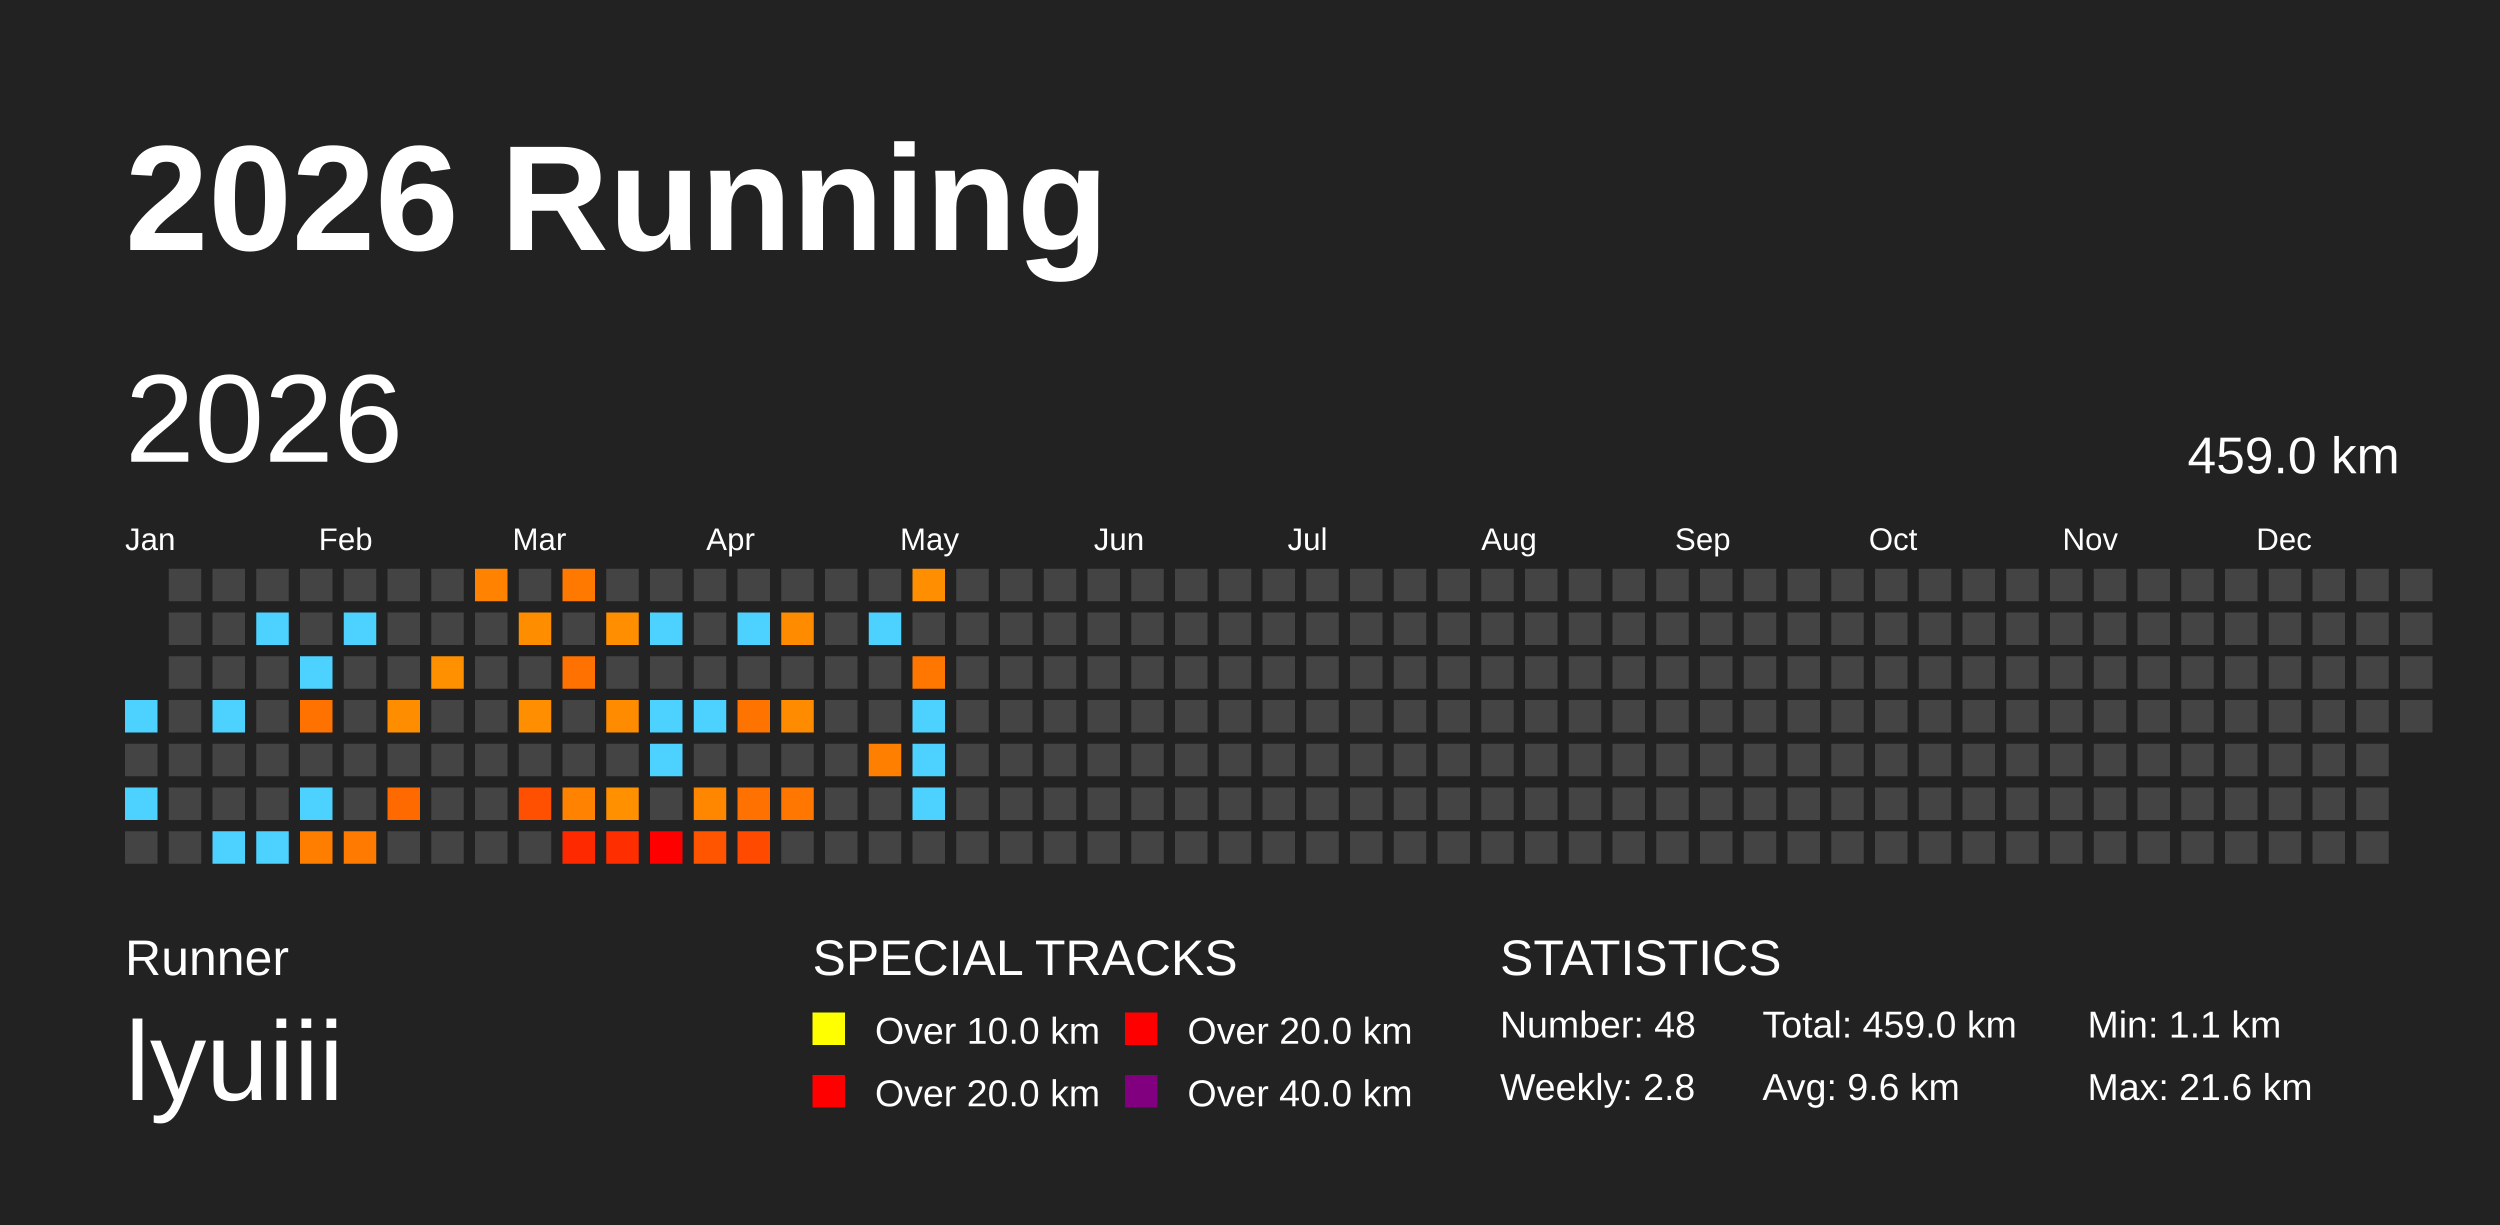
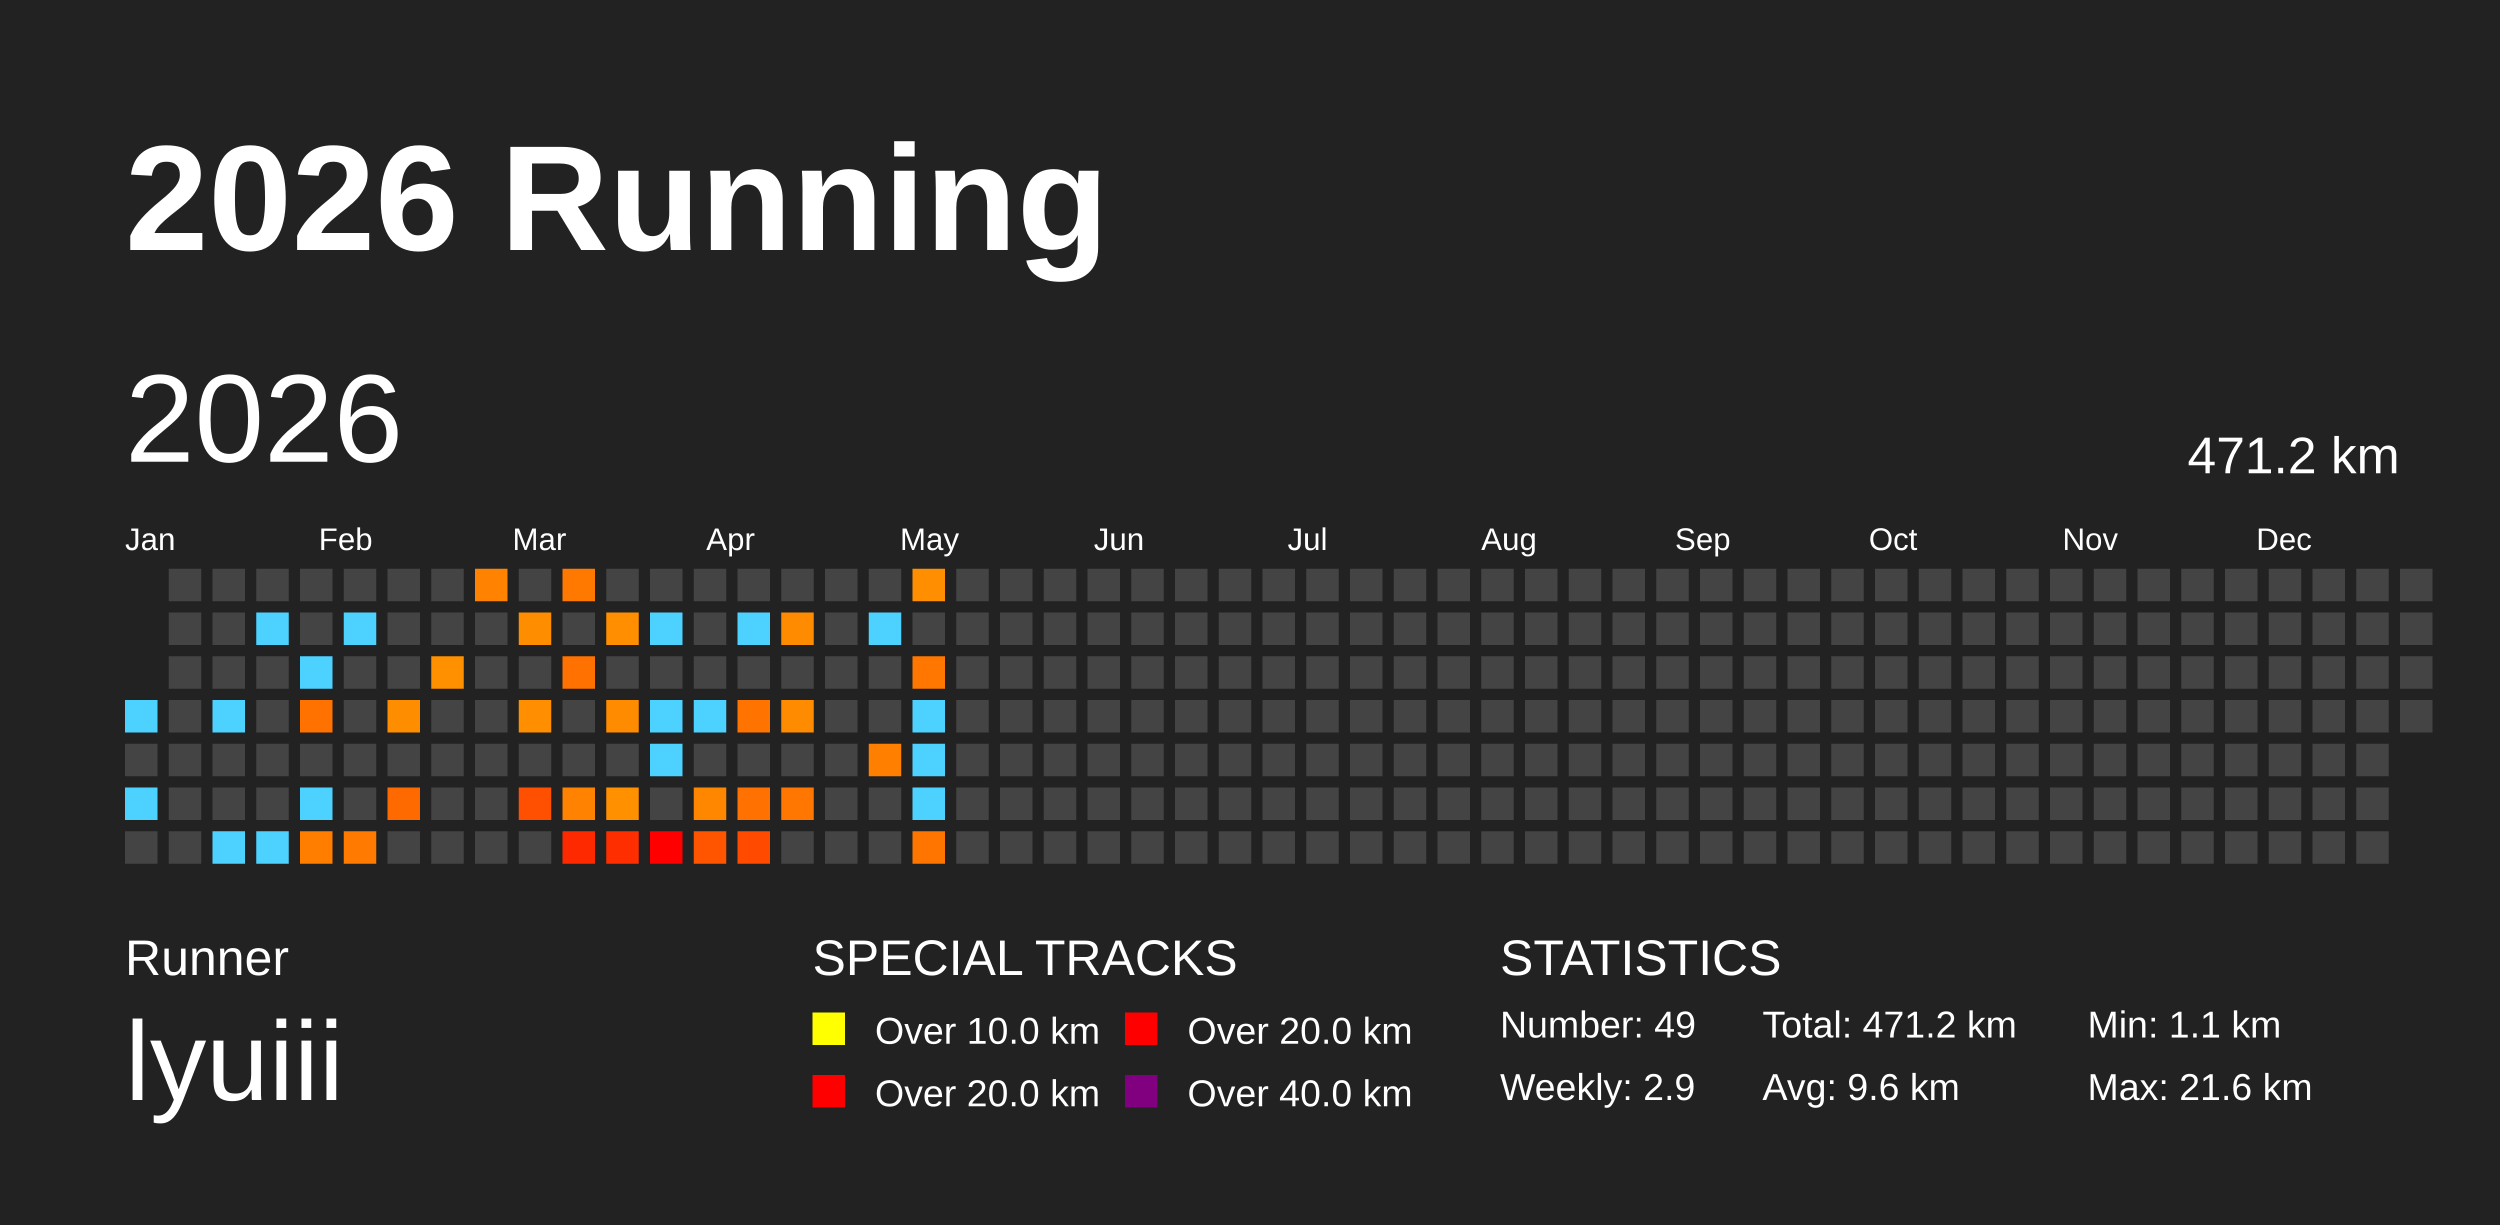
<svg xmlns="http://www.w3.org/2000/svg" baseProfile="full" height="98mm" version="1.1" viewBox="0,0,200,98" width="200mm">
  <defs />
  <rect fill="#222222" height="98" width="200" x="0" y="0" />
  <text fill="#FFFFFF" style="font-size:12px; font-family:Arial; font-weight:bold;" x="10" y="20">2026 Running</text>
  <text fill="#FFFFFF" style="font-size:4px; font-family:Arial" x="10" y="78">Runner</text>
  <text fill="#FFFFFF" style="font-size:9px; font-family:Arial" x="10" y="88">lyuiii</text>
  <text fill="#FFFFFF" style="font-size:4px; font-family:Arial" x="65" y="78">SPECIAL TRACKS</text>
  <rect fill="yellow" height="2.6" width="2.6" x="65" y="81" />
  <text fill="#FFFFFF" style="font-size:3px; font-family:Arial" x="70" y="83.5">Over 10.0 km</text>
  <rect fill="red" height="2.6" width="2.6" x="65" y="86" />
  <text fill="#FFFFFF" style="font-size:3px; font-family:Arial" x="70" y="88.5">Over 20.0 km</text>
  <rect fill="#FF0000" height="2.6" width="2.6" x="90" y="81" />
  <text fill="#FFFFFF" style="font-size:3px; font-family:Arial" x="95" y="83.5">Over 20.0 km</text>
  <rect fill="#800080" height="2.6" width="2.6" x="90" y="86" />
  <text fill="#FFFFFF" style="font-size:3px; font-family:Arial" x="95" y="88.5">Over 40.0 km</text>
  <text fill="#FFFFFF" style="font-size:4px; font-family:Arial" x="120" y="78">STATISTICS</text>
-   <text fill="#FFFFFF" style="font-size:3px; font-family:Arial" x="120" y="83">Number: 48</text>
-   <text fill="#FFFFFF" style="font-size:3px; font-family:Arial" x="120" y="88">Weekly: 2.8</text>
-   <text fill="#FFFFFF" style="font-size:3px; font-family:Arial" x="141" y="83">Total: 459.0 km</text>
+   <text fill="#FFFFFF" style="font-size:3px; font-family:Arial" x="120" y="83">Number: 49</text>
+   <text fill="#FFFFFF" style="font-size:3px; font-family:Arial" x="120" y="88">Weekly: 2.9</text>
+   <text fill="#FFFFFF" style="font-size:3px; font-family:Arial" x="141" y="83">Total: 471.2 km</text>
  <text fill="#FFFFFF" style="font-size:3px; font-family:Arial" x="141" y="88">Avg: 9.6 km</text>
  <text fill="#FFFFFF" style="font-size:3px; font-family:Arial" x="167" y="83">Min: 1.1 km</text>
  <text fill="#FFFFFF" style="font-size:3px; font-family:Arial" x="167" y="88">Max: 21.6 km</text>
  <text dominant-baseline="hanging" fill="#FFFFFF" style="font-size:10.0px; font-family:Arial;" x="10" y="30">2026</text>
-   <text dominant-baseline="hanging" fill="#FFFFFF" style="font-size:4.125px; font-family:Arial;" x="175" y="35">459.0 km</text>
+   <text dominant-baseline="hanging" fill="#FFFFFF" style="font-size:4.125px; font-family:Arial;" x="175" y="35">471.2 km</text>
  <text fill="#FFFFFF" style="font-size:2.5px; font-family:Arial" x="10.0" y="44">Jan</text>
  <text fill="#FFFFFF" style="font-size:2.5px; font-family:Arial" x="25.5" y="44">Feb</text>
  <text fill="#FFFFFF" style="font-size:2.5px; font-family:Arial" x="41.0" y="44">Mar</text>
  <text fill="#FFFFFF" style="font-size:2.5px; font-family:Arial" x="56.5" y="44">Apr</text>
  <text fill="#FFFFFF" style="font-size:2.5px; font-family:Arial" x="72.0" y="44">May</text>
  <text fill="#FFFFFF" style="font-size:2.5px; font-family:Arial" x="87.5" y="44">Jun</text>
  <text fill="#FFFFFF" style="font-size:2.5px; font-family:Arial" x="103.0" y="44">Jul</text>
  <text fill="#FFFFFF" style="font-size:2.5px; font-family:Arial" x="118.5" y="44">Aug</text>
  <text fill="#FFFFFF" style="font-size:2.5px; font-family:Arial" x="134.0" y="44">Sep</text>
  <text fill="#FFFFFF" style="font-size:2.5px; font-family:Arial" x="149.5" y="44">Oct</text>
  <text fill="#FFFFFF" style="font-size:2.5px; font-family:Arial" x="165.0" y="44">Nov</text>
  <text fill="#FFFFFF" style="font-size:2.5px; font-family:Arial" x="180.5" y="44">Dec</text>
  <rect fill="#4dd2ff" height="2.6" width="2.6" x="10.0" y="56.0" />
  <rect fill="#444444" height="2.6" width="2.6" x="10.0" y="59.5" />
  <rect fill="#4dd2ff" height="2.6" width="2.6" x="10.0" y="63.0" />
  <rect fill="#444444" height="2.6" width="2.6" x="10.0" y="66.5" />
  <rect fill="#444444" height="2.6" width="2.6" x="13.5" y="45.5" />
  <rect fill="#444444" height="2.6" width="2.6" x="13.5" y="49.0" />
  <rect fill="#444444" height="2.6" width="2.6" x="13.5" y="52.5" />
  <rect fill="#444444" height="2.6" width="2.6" x="13.5" y="56.0" />
  <rect fill="#444444" height="2.6" width="2.6" x="13.5" y="59.5" />
  <rect fill="#444444" height="2.6" width="2.6" x="13.5" y="63.0" />
  <rect fill="#444444" height="2.6" width="2.6" x="13.5" y="66.5" />
  <rect fill="#444444" height="2.6" width="2.6" x="17.0" y="45.5" />
  <rect fill="#444444" height="2.6" width="2.6" x="17.0" y="49.0" />
  <rect fill="#444444" height="2.6" width="2.6" x="17.0" y="52.5" />
  <rect fill="#4dd2ff" height="2.6" width="2.6" x="17.0" y="56.0" />
  <rect fill="#444444" height="2.6" width="2.6" x="17.0" y="59.5" />
  <rect fill="#444444" height="2.6" width="2.6" x="17.0" y="63.0" />
  <rect fill="#4dd2ff" height="2.6" width="2.6" x="17.0" y="66.5" />
  <rect fill="#444444" height="2.6" width="2.6" x="20.5" y="45.5" />
  <rect fill="#4dd2ff" height="2.6" width="2.6" x="20.5" y="49.0" />
  <rect fill="#444444" height="2.6" width="2.6" x="20.5" y="52.5" />
  <rect fill="#444444" height="2.6" width="2.6" x="20.5" y="56.0" />
  <rect fill="#444444" height="2.6" width="2.6" x="20.5" y="59.5" />
  <rect fill="#444444" height="2.6" width="2.6" x="20.5" y="63.0" />
  <rect fill="#4dd2ff" height="2.6" width="2.6" x="20.5" y="66.5" />
  <rect fill="#444444" height="2.6" width="2.6" x="24.0" y="45.5" />
  <rect fill="#444444" height="2.6" width="2.6" x="24.0" y="49.0" />
  <rect fill="#4dd2ff" height="2.6" width="2.6" x="24.0" y="52.5" />
  <rect fill="#ff7200" height="2.6" width="2.6" x="24.0" y="56.0" />
  <rect fill="#444444" height="2.6" width="2.6" x="24.0" y="59.5" />
  <rect fill="#4dd2ff" height="2.6" width="2.6" x="24.0" y="63.0" />
  <rect fill="#ff7e00" height="2.6" width="2.6" x="24.0" y="66.5" />
  <rect fill="#444444" height="2.6" width="2.6" x="27.5" y="45.5" />
  <rect fill="#4dd2ff" height="2.6" width="2.6" x="27.5" y="49.0" />
  <rect fill="#444444" height="2.6" width="2.6" x="27.5" y="52.5" />
  <rect fill="#444444" height="2.6" width="2.6" x="27.5" y="56.0" />
  <rect fill="#444444" height="2.6" width="2.6" x="27.5" y="59.5" />
  <rect fill="#444444" height="2.6" width="2.6" x="27.5" y="63.0" />
  <rect fill="#ff7a00" height="2.6" width="2.6" x="27.5" y="66.5" />
  <rect fill="#444444" height="2.6" width="2.6" x="31.0" y="45.5" />
  <rect fill="#444444" height="2.6" width="2.6" x="31.0" y="49.0" />
  <rect fill="#444444" height="2.6" width="2.6" x="31.0" y="52.5" />
  <rect fill="#ff8d00" height="2.6" width="2.6" x="31.0" y="56.0" />
  <rect fill="#444444" height="2.6" width="2.6" x="31.0" y="59.5" />
  <rect fill="#ff6a00" height="2.6" width="2.6" x="31.0" y="63.0" />
  <rect fill="#444444" height="2.6" width="2.6" x="31.0" y="66.5" />
  <rect fill="#444444" height="2.6" width="2.6" x="34.5" y="45.5" />
  <rect fill="#444444" height="2.6" width="2.6" x="34.5" y="49.0" />
  <rect fill="#ff9000" height="2.6" width="2.6" x="34.5" y="52.5" />
  <rect fill="#444444" height="2.6" width="2.6" x="34.5" y="56.0" />
  <rect fill="#444444" height="2.6" width="2.6" x="34.5" y="59.5" />
  <rect fill="#444444" height="2.6" width="2.6" x="34.5" y="63.0" />
  <rect fill="#444444" height="2.6" width="2.6" x="34.5" y="66.5" />
  <rect fill="#ff8200" height="2.6" width="2.6" x="38.0" y="45.5" />
  <rect fill="#444444" height="2.6" width="2.6" x="38.0" y="49.0" />
  <rect fill="#444444" height="2.6" width="2.6" x="38.0" y="52.5" />
  <rect fill="#444444" height="2.6" width="2.6" x="38.0" y="56.0" />
  <rect fill="#444444" height="2.6" width="2.6" x="38.0" y="59.5" />
  <rect fill="#444444" height="2.6" width="2.6" x="38.0" y="63.0" />
  <rect fill="#444444" height="2.6" width="2.6" x="38.0" y="66.5" />
  <rect fill="#444444" height="2.6" width="2.6" x="41.5" y="45.5" />
  <rect fill="#ff8d00" height="2.6" width="2.6" x="41.5" y="49.0" />
  <rect fill="#444444" height="2.6" width="2.6" x="41.5" y="52.5" />
  <rect fill="#ff8e00" height="2.6" width="2.6" x="41.5" y="56.0" />
  <rect fill="#444444" height="2.6" width="2.6" x="41.5" y="59.5" />
  <rect fill="#ff4f00" height="2.6" width="2.6" x="41.5" y="63.0" />
  <rect fill="#444444" height="2.6" width="2.6" x="41.5" y="66.5" />
  <rect fill="#ff7800" height="2.6" width="2.6" x="45.0" y="45.5" />
  <rect fill="#444444" height="2.6" width="2.6" x="45.0" y="49.0" />
  <rect fill="#ff7100" height="2.6" width="2.6" x="45.0" y="52.5" />
  <rect fill="#444444" height="2.6" width="2.6" x="45.0" y="56.0" />
  <rect fill="#444444" height="2.6" width="2.6" x="45.0" y="59.5" />
  <rect fill="#ff8200" height="2.6" width="2.6" x="45.0" y="63.0" />
  <rect fill="#ff2900" height="2.6" width="2.6" x="45.0" y="66.5" />
  <rect fill="#444444" height="2.6" width="2.6" x="48.5" y="45.5" />
  <rect fill="#ff8f00" height="2.6" width="2.6" x="48.5" y="49.0" />
  <rect fill="#444444" height="2.6" width="2.6" x="48.5" y="52.5" />
  <rect fill="#ff8b00" height="2.6" width="2.6" x="48.5" y="56.0" />
  <rect fill="#444444" height="2.6" width="2.6" x="48.5" y="59.5" />
  <rect fill="#ff9000" height="2.6" width="2.6" x="48.5" y="63.0" />
  <rect fill="#ff2e00" height="2.6" width="2.6" x="48.5" y="66.5" />
  <rect fill="#444444" height="2.6" width="2.6" x="52.0" y="45.5" />
  <rect fill="#4dd2ff" height="2.6" width="2.6" x="52.0" y="49.0" />
  <rect fill="#444444" height="2.6" width="2.6" x="52.0" y="52.5" />
  <rect fill="#4dd2ff" height="2.6" width="2.6" x="52.0" y="56.0" />
  <rect fill="#4dd2ff" height="2.6" width="2.6" x="52.0" y="59.5" />
  <rect fill="#444444" height="2.6" width="2.6" x="52.0" y="63.0" />
  <rect fill="red" height="2.6" width="2.6" x="52.0" y="66.5" />
  <rect fill="#444444" height="2.6" width="2.6" x="55.5" y="45.5" />
  <rect fill="#444444" height="2.6" width="2.6" x="55.5" y="49.0" />
  <rect fill="#444444" height="2.6" width="2.6" x="55.5" y="52.5" />
  <rect fill="#4dd2ff" height="2.6" width="2.6" x="55.5" y="56.0" />
  <rect fill="#444444" height="2.6" width="2.6" x="55.5" y="59.5" />
  <rect fill="#ff8700" height="2.6" width="2.6" x="55.5" y="63.0" />
  <rect fill="#ff5500" height="2.6" width="2.6" x="55.5" y="66.5" />
  <rect fill="#444444" height="2.6" width="2.6" x="59.0" y="45.5" />
  <rect fill="#4dd2ff" height="2.6" width="2.6" x="59.0" y="49.0" />
  <rect fill="#444444" height="2.6" width="2.6" x="59.0" y="52.5" />
  <rect fill="#ff7400" height="2.6" width="2.6" x="59.0" y="56.0" />
  <rect fill="#444444" height="2.6" width="2.6" x="59.0" y="59.5" />
  <rect fill="#ff7100" height="2.6" width="2.6" x="59.0" y="63.0" />
  <rect fill="#ff4a00" height="2.6" width="2.6" x="59.0" y="66.5" />
  <rect fill="#444444" height="2.6" width="2.6" x="62.5" y="45.5" />
  <rect fill="#ff8b00" height="2.6" width="2.6" x="62.5" y="49.0" />
  <rect fill="#444444" height="2.6" width="2.6" x="62.5" y="52.5" />
  <rect fill="#ff8b00" height="2.6" width="2.6" x="62.5" y="56.0" />
  <rect fill="#444444" height="2.6" width="2.6" x="62.5" y="59.5" />
  <rect fill="#ff7700" height="2.6" width="2.6" x="62.5" y="63.0" />
  <rect fill="#444444" height="2.6" width="2.6" x="62.5" y="66.5" />
  <rect fill="#444444" height="2.6" width="2.6" x="66.0" y="45.5" />
  <rect fill="#444444" height="2.6" width="2.6" x="66.0" y="49.0" />
  <rect fill="#444444" height="2.6" width="2.6" x="66.0" y="52.5" />
  <rect fill="#444444" height="2.6" width="2.6" x="66.0" y="56.0" />
  <rect fill="#444444" height="2.6" width="2.6" x="66.0" y="59.5" />
  <rect fill="#444444" height="2.6" width="2.6" x="66.0" y="63.0" />
  <rect fill="#444444" height="2.6" width="2.6" x="66.0" y="66.5" />
  <rect fill="#444444" height="2.6" width="2.6" x="69.5" y="45.5" />
  <rect fill="#4dd2ff" height="2.6" width="2.6" x="69.5" y="49.0" />
  <rect fill="#444444" height="2.6" width="2.6" x="69.5" y="52.5" />
  <rect fill="#444444" height="2.6" width="2.6" x="69.5" y="56.0" />
  <rect fill="#ff7f00" height="2.6" width="2.6" x="69.5" y="59.5" />
  <rect fill="#444444" height="2.6" width="2.6" x="69.5" y="63.0" />
  <rect fill="#444444" height="2.6" width="2.6" x="69.5" y="66.5" />
  <rect fill="#ff8f00" height="2.6" width="2.6" x="73.0" y="45.5" />
  <rect fill="#444444" height="2.6" width="2.6" x="73.0" y="49.0" />
  <rect fill="#ff7700" height="2.6" width="2.6" x="73.0" y="52.5" />
  <rect fill="#4dd2ff" height="2.6" width="2.6" x="73.0" y="56.0" />
  <rect fill="#4dd2ff" height="2.6" width="2.6" x="73.0" y="59.5" />
  <rect fill="#4dd2ff" height="2.6" width="2.6" x="73.0" y="63.0" />
-   <rect fill="#444444" height="2.6" width="2.6" x="73.0" y="66.5" />
+   <rect fill="#ff7500" height="2.6" width="2.6" x="73.0" y="66.5" />
  <rect fill="#444444" height="2.6" width="2.6" x="76.5" y="45.5" />
  <rect fill="#444444" height="2.6" width="2.6" x="76.5" y="49.0" />
  <rect fill="#444444" height="2.6" width="2.6" x="76.5" y="52.5" />
  <rect fill="#444444" height="2.6" width="2.6" x="76.5" y="56.0" />
  <rect fill="#444444" height="2.6" width="2.6" x="76.5" y="59.5" />
  <rect fill="#444444" height="2.6" width="2.6" x="76.5" y="63.0" />
  <rect fill="#444444" height="2.6" width="2.6" x="76.5" y="66.5" />
  <rect fill="#444444" height="2.6" width="2.6" x="80.0" y="45.5" />
  <rect fill="#444444" height="2.6" width="2.6" x="80.0" y="49.0" />
  <rect fill="#444444" height="2.6" width="2.6" x="80.0" y="52.5" />
  <rect fill="#444444" height="2.6" width="2.6" x="80.0" y="56.0" />
  <rect fill="#444444" height="2.6" width="2.6" x="80.0" y="59.5" />
  <rect fill="#444444" height="2.6" width="2.6" x="80.0" y="63.0" />
  <rect fill="#444444" height="2.6" width="2.6" x="80.0" y="66.5" />
  <rect fill="#444444" height="2.6" width="2.6" x="83.5" y="45.5" />
  <rect fill="#444444" height="2.6" width="2.6" x="83.5" y="49.0" />
  <rect fill="#444444" height="2.6" width="2.6" x="83.5" y="52.5" />
  <rect fill="#444444" height="2.6" width="2.6" x="83.5" y="56.0" />
  <rect fill="#444444" height="2.6" width="2.6" x="83.5" y="59.5" />
  <rect fill="#444444" height="2.6" width="2.6" x="83.5" y="63.0" />
  <rect fill="#444444" height="2.6" width="2.6" x="83.5" y="66.5" />
  <rect fill="#444444" height="2.6" width="2.6" x="87.0" y="45.5" />
  <rect fill="#444444" height="2.6" width="2.6" x="87.0" y="49.0" />
  <rect fill="#444444" height="2.6" width="2.6" x="87.0" y="52.5" />
  <rect fill="#444444" height="2.6" width="2.6" x="87.0" y="56.0" />
  <rect fill="#444444" height="2.6" width="2.6" x="87.0" y="59.5" />
  <rect fill="#444444" height="2.6" width="2.6" x="87.0" y="63.0" />
  <rect fill="#444444" height="2.6" width="2.6" x="87.0" y="66.5" />
  <rect fill="#444444" height="2.6" width="2.6" x="90.5" y="45.5" />
  <rect fill="#444444" height="2.6" width="2.6" x="90.5" y="49.0" />
  <rect fill="#444444" height="2.6" width="2.6" x="90.5" y="52.5" />
  <rect fill="#444444" height="2.6" width="2.6" x="90.5" y="56.0" />
  <rect fill="#444444" height="2.6" width="2.6" x="90.5" y="59.5" />
  <rect fill="#444444" height="2.6" width="2.6" x="90.5" y="63.0" />
  <rect fill="#444444" height="2.6" width="2.6" x="90.5" y="66.5" />
  <rect fill="#444444" height="2.6" width="2.6" x="94.0" y="45.5" />
  <rect fill="#444444" height="2.6" width="2.6" x="94.0" y="49.0" />
  <rect fill="#444444" height="2.6" width="2.6" x="94.0" y="52.5" />
  <rect fill="#444444" height="2.6" width="2.6" x="94.0" y="56.0" />
  <rect fill="#444444" height="2.6" width="2.6" x="94.0" y="59.5" />
  <rect fill="#444444" height="2.6" width="2.6" x="94.0" y="63.0" />
  <rect fill="#444444" height="2.6" width="2.6" x="94.0" y="66.5" />
  <rect fill="#444444" height="2.6" width="2.6" x="97.5" y="45.5" />
  <rect fill="#444444" height="2.6" width="2.6" x="97.5" y="49.0" />
  <rect fill="#444444" height="2.6" width="2.6" x="97.5" y="52.5" />
  <rect fill="#444444" height="2.6" width="2.6" x="97.5" y="56.0" />
  <rect fill="#444444" height="2.6" width="2.6" x="97.5" y="59.5" />
  <rect fill="#444444" height="2.6" width="2.6" x="97.5" y="63.0" />
  <rect fill="#444444" height="2.6" width="2.6" x="97.5" y="66.5" />
  <rect fill="#444444" height="2.6" width="2.6" x="101.0" y="45.5" />
  <rect fill="#444444" height="2.6" width="2.6" x="101.0" y="49.0" />
  <rect fill="#444444" height="2.6" width="2.6" x="101.0" y="52.5" />
  <rect fill="#444444" height="2.6" width="2.6" x="101.0" y="56.0" />
  <rect fill="#444444" height="2.6" width="2.6" x="101.0" y="59.5" />
  <rect fill="#444444" height="2.6" width="2.6" x="101.0" y="63.0" />
  <rect fill="#444444" height="2.6" width="2.6" x="101.0" y="66.5" />
  <rect fill="#444444" height="2.6" width="2.6" x="104.5" y="45.5" />
  <rect fill="#444444" height="2.6" width="2.6" x="104.5" y="49.0" />
  <rect fill="#444444" height="2.6" width="2.6" x="104.5" y="52.5" />
  <rect fill="#444444" height="2.6" width="2.6" x="104.5" y="56.0" />
  <rect fill="#444444" height="2.6" width="2.6" x="104.5" y="59.5" />
  <rect fill="#444444" height="2.6" width="2.6" x="104.5" y="63.0" />
  <rect fill="#444444" height="2.6" width="2.6" x="104.5" y="66.5" />
  <rect fill="#444444" height="2.6" width="2.6" x="108.0" y="45.5" />
  <rect fill="#444444" height="2.6" width="2.6" x="108.0" y="49.0" />
  <rect fill="#444444" height="2.6" width="2.6" x="108.0" y="52.5" />
  <rect fill="#444444" height="2.6" width="2.6" x="108.0" y="56.0" />
  <rect fill="#444444" height="2.6" width="2.6" x="108.0" y="59.5" />
  <rect fill="#444444" height="2.6" width="2.6" x="108.0" y="63.0" />
  <rect fill="#444444" height="2.6" width="2.6" x="108.0" y="66.5" />
  <rect fill="#444444" height="2.6" width="2.6" x="111.5" y="45.5" />
  <rect fill="#444444" height="2.6" width="2.6" x="111.5" y="49.0" />
  <rect fill="#444444" height="2.6" width="2.6" x="111.5" y="52.5" />
  <rect fill="#444444" height="2.6" width="2.6" x="111.5" y="56.0" />
  <rect fill="#444444" height="2.6" width="2.6" x="111.5" y="59.5" />
  <rect fill="#444444" height="2.6" width="2.6" x="111.5" y="63.0" />
  <rect fill="#444444" height="2.6" width="2.6" x="111.5" y="66.5" />
  <rect fill="#444444" height="2.6" width="2.6" x="115.0" y="45.5" />
  <rect fill="#444444" height="2.6" width="2.6" x="115.0" y="49.0" />
  <rect fill="#444444" height="2.6" width="2.6" x="115.0" y="52.5" />
  <rect fill="#444444" height="2.6" width="2.6" x="115.0" y="56.0" />
  <rect fill="#444444" height="2.6" width="2.6" x="115.0" y="59.5" />
  <rect fill="#444444" height="2.6" width="2.6" x="115.0" y="63.0" />
  <rect fill="#444444" height="2.6" width="2.6" x="115.0" y="66.5" />
  <rect fill="#444444" height="2.6" width="2.6" x="118.5" y="45.5" />
  <rect fill="#444444" height="2.6" width="2.6" x="118.5" y="49.0" />
  <rect fill="#444444" height="2.6" width="2.6" x="118.5" y="52.5" />
  <rect fill="#444444" height="2.6" width="2.6" x="118.5" y="56.0" />
  <rect fill="#444444" height="2.6" width="2.6" x="118.5" y="59.5" />
  <rect fill="#444444" height="2.6" width="2.6" x="118.5" y="63.0" />
  <rect fill="#444444" height="2.6" width="2.6" x="118.5" y="66.5" />
  <rect fill="#444444" height="2.6" width="2.6" x="122.0" y="45.5" />
  <rect fill="#444444" height="2.6" width="2.6" x="122.0" y="49.0" />
  <rect fill="#444444" height="2.6" width="2.6" x="122.0" y="52.5" />
  <rect fill="#444444" height="2.6" width="2.6" x="122.0" y="56.0" />
  <rect fill="#444444" height="2.6" width="2.6" x="122.0" y="59.5" />
  <rect fill="#444444" height="2.6" width="2.6" x="122.0" y="63.0" />
  <rect fill="#444444" height="2.6" width="2.6" x="122.0" y="66.5" />
  <rect fill="#444444" height="2.6" width="2.6" x="125.5" y="45.5" />
  <rect fill="#444444" height="2.6" width="2.6" x="125.5" y="49.0" />
  <rect fill="#444444" height="2.6" width="2.6" x="125.5" y="52.5" />
  <rect fill="#444444" height="2.6" width="2.6" x="125.5" y="56.0" />
  <rect fill="#444444" height="2.6" width="2.6" x="125.5" y="59.5" />
  <rect fill="#444444" height="2.6" width="2.6" x="125.5" y="63.0" />
  <rect fill="#444444" height="2.6" width="2.6" x="125.5" y="66.5" />
  <rect fill="#444444" height="2.6" width="2.6" x="129.0" y="45.5" />
  <rect fill="#444444" height="2.6" width="2.6" x="129.0" y="49.0" />
  <rect fill="#444444" height="2.6" width="2.6" x="129.0" y="52.5" />
  <rect fill="#444444" height="2.6" width="2.6" x="129.0" y="56.0" />
  <rect fill="#444444" height="2.6" width="2.6" x="129.0" y="59.5" />
  <rect fill="#444444" height="2.6" width="2.6" x="129.0" y="63.0" />
  <rect fill="#444444" height="2.6" width="2.6" x="129.0" y="66.5" />
  <rect fill="#444444" height="2.6" width="2.6" x="132.5" y="45.5" />
  <rect fill="#444444" height="2.6" width="2.6" x="132.5" y="49.0" />
  <rect fill="#444444" height="2.6" width="2.6" x="132.5" y="52.5" />
  <rect fill="#444444" height="2.6" width="2.6" x="132.5" y="56.0" />
  <rect fill="#444444" height="2.6" width="2.6" x="132.5" y="59.5" />
  <rect fill="#444444" height="2.6" width="2.6" x="132.5" y="63.0" />
  <rect fill="#444444" height="2.6" width="2.6" x="132.5" y="66.5" />
  <rect fill="#444444" height="2.6" width="2.6" x="136.0" y="45.5" />
  <rect fill="#444444" height="2.6" width="2.6" x="136.0" y="49.0" />
  <rect fill="#444444" height="2.6" width="2.6" x="136.0" y="52.5" />
  <rect fill="#444444" height="2.6" width="2.6" x="136.0" y="56.0" />
  <rect fill="#444444" height="2.6" width="2.6" x="136.0" y="59.5" />
  <rect fill="#444444" height="2.6" width="2.6" x="136.0" y="63.0" />
  <rect fill="#444444" height="2.6" width="2.6" x="136.0" y="66.5" />
  <rect fill="#444444" height="2.6" width="2.6" x="139.5" y="45.5" />
  <rect fill="#444444" height="2.6" width="2.6" x="139.5" y="49.0" />
  <rect fill="#444444" height="2.6" width="2.6" x="139.5" y="52.5" />
  <rect fill="#444444" height="2.6" width="2.6" x="139.5" y="56.0" />
  <rect fill="#444444" height="2.6" width="2.6" x="139.5" y="59.5" />
  <rect fill="#444444" height="2.6" width="2.6" x="139.5" y="63.0" />
  <rect fill="#444444" height="2.6" width="2.6" x="139.5" y="66.5" />
  <rect fill="#444444" height="2.6" width="2.6" x="143.0" y="45.5" />
  <rect fill="#444444" height="2.6" width="2.6" x="143.0" y="49.0" />
  <rect fill="#444444" height="2.6" width="2.6" x="143.0" y="52.5" />
  <rect fill="#444444" height="2.6" width="2.6" x="143.0" y="56.0" />
  <rect fill="#444444" height="2.6" width="2.6" x="143.0" y="59.5" />
  <rect fill="#444444" height="2.6" width="2.6" x="143.0" y="63.0" />
  <rect fill="#444444" height="2.6" width="2.6" x="143.0" y="66.5" />
  <rect fill="#444444" height="2.6" width="2.6" x="146.5" y="45.5" />
  <rect fill="#444444" height="2.6" width="2.6" x="146.5" y="49.0" />
  <rect fill="#444444" height="2.6" width="2.6" x="146.5" y="52.5" />
  <rect fill="#444444" height="2.6" width="2.6" x="146.5" y="56.0" />
  <rect fill="#444444" height="2.6" width="2.6" x="146.5" y="59.5" />
  <rect fill="#444444" height="2.6" width="2.6" x="146.5" y="63.0" />
  <rect fill="#444444" height="2.6" width="2.6" x="146.5" y="66.5" />
  <rect fill="#444444" height="2.6" width="2.6" x="150.0" y="45.5" />
  <rect fill="#444444" height="2.6" width="2.6" x="150.0" y="49.0" />
  <rect fill="#444444" height="2.6" width="2.6" x="150.0" y="52.5" />
  <rect fill="#444444" height="2.6" width="2.6" x="150.0" y="56.0" />
  <rect fill="#444444" height="2.6" width="2.6" x="150.0" y="59.5" />
  <rect fill="#444444" height="2.6" width="2.6" x="150.0" y="63.0" />
  <rect fill="#444444" height="2.6" width="2.6" x="150.0" y="66.5" />
  <rect fill="#444444" height="2.6" width="2.6" x="153.5" y="45.5" />
  <rect fill="#444444" height="2.6" width="2.6" x="153.5" y="49.0" />
  <rect fill="#444444" height="2.6" width="2.6" x="153.5" y="52.5" />
  <rect fill="#444444" height="2.6" width="2.6" x="153.5" y="56.0" />
  <rect fill="#444444" height="2.6" width="2.6" x="153.5" y="59.5" />
  <rect fill="#444444" height="2.6" width="2.6" x="153.5" y="63.0" />
  <rect fill="#444444" height="2.6" width="2.6" x="153.5" y="66.5" />
  <rect fill="#444444" height="2.6" width="2.6" x="157.0" y="45.5" />
  <rect fill="#444444" height="2.6" width="2.6" x="157.0" y="49.0" />
  <rect fill="#444444" height="2.6" width="2.6" x="157.0" y="52.5" />
  <rect fill="#444444" height="2.6" width="2.6" x="157.0" y="56.0" />
  <rect fill="#444444" height="2.6" width="2.6" x="157.0" y="59.5" />
  <rect fill="#444444" height="2.6" width="2.6" x="157.0" y="63.0" />
  <rect fill="#444444" height="2.6" width="2.6" x="157.0" y="66.5" />
  <rect fill="#444444" height="2.6" width="2.6" x="160.5" y="45.5" />
  <rect fill="#444444" height="2.6" width="2.6" x="160.5" y="49.0" />
  <rect fill="#444444" height="2.6" width="2.6" x="160.5" y="52.5" />
  <rect fill="#444444" height="2.6" width="2.6" x="160.5" y="56.0" />
  <rect fill="#444444" height="2.6" width="2.6" x="160.5" y="59.5" />
  <rect fill="#444444" height="2.6" width="2.6" x="160.5" y="63.0" />
  <rect fill="#444444" height="2.6" width="2.6" x="160.5" y="66.5" />
  <rect fill="#444444" height="2.6" width="2.6" x="164.0" y="45.5" />
  <rect fill="#444444" height="2.6" width="2.6" x="164.0" y="49.0" />
  <rect fill="#444444" height="2.6" width="2.6" x="164.0" y="52.5" />
  <rect fill="#444444" height="2.6" width="2.6" x="164.0" y="56.0" />
  <rect fill="#444444" height="2.6" width="2.6" x="164.0" y="59.5" />
  <rect fill="#444444" height="2.6" width="2.6" x="164.0" y="63.0" />
  <rect fill="#444444" height="2.6" width="2.6" x="164.0" y="66.5" />
  <rect fill="#444444" height="2.6" width="2.6" x="167.5" y="45.5" />
  <rect fill="#444444" height="2.6" width="2.6" x="167.5" y="49.0" />
  <rect fill="#444444" height="2.6" width="2.6" x="167.5" y="52.5" />
  <rect fill="#444444" height="2.6" width="2.6" x="167.5" y="56.0" />
  <rect fill="#444444" height="2.6" width="2.6" x="167.5" y="59.5" />
  <rect fill="#444444" height="2.6" width="2.6" x="167.5" y="63.0" />
  <rect fill="#444444" height="2.6" width="2.6" x="167.5" y="66.5" />
  <rect fill="#444444" height="2.6" width="2.6" x="171.0" y="45.5" />
  <rect fill="#444444" height="2.6" width="2.6" x="171.0" y="49.0" />
  <rect fill="#444444" height="2.6" width="2.6" x="171.0" y="52.5" />
  <rect fill="#444444" height="2.6" width="2.6" x="171.0" y="56.0" />
  <rect fill="#444444" height="2.6" width="2.6" x="171.0" y="59.5" />
  <rect fill="#444444" height="2.6" width="2.6" x="171.0" y="63.0" />
  <rect fill="#444444" height="2.6" width="2.6" x="171.0" y="66.5" />
  <rect fill="#444444" height="2.6" width="2.6" x="174.5" y="45.5" />
  <rect fill="#444444" height="2.6" width="2.6" x="174.5" y="49.0" />
  <rect fill="#444444" height="2.6" width="2.6" x="174.5" y="52.5" />
  <rect fill="#444444" height="2.6" width="2.6" x="174.5" y="56.0" />
  <rect fill="#444444" height="2.6" width="2.6" x="174.5" y="59.5" />
  <rect fill="#444444" height="2.6" width="2.6" x="174.5" y="63.0" />
  <rect fill="#444444" height="2.6" width="2.6" x="174.5" y="66.5" />
  <rect fill="#444444" height="2.6" width="2.6" x="178.0" y="45.5" />
  <rect fill="#444444" height="2.6" width="2.6" x="178.0" y="49.0" />
  <rect fill="#444444" height="2.6" width="2.6" x="178.0" y="52.5" />
  <rect fill="#444444" height="2.6" width="2.6" x="178.0" y="56.0" />
  <rect fill="#444444" height="2.6" width="2.6" x="178.0" y="59.5" />
  <rect fill="#444444" height="2.6" width="2.6" x="178.0" y="63.0" />
  <rect fill="#444444" height="2.6" width="2.6" x="178.0" y="66.5" />
  <rect fill="#444444" height="2.6" width="2.6" x="181.5" y="45.5" />
  <rect fill="#444444" height="2.6" width="2.6" x="181.5" y="49.0" />
  <rect fill="#444444" height="2.6" width="2.6" x="181.5" y="52.5" />
  <rect fill="#444444" height="2.6" width="2.6" x="181.5" y="56.0" />
  <rect fill="#444444" height="2.6" width="2.6" x="181.5" y="59.5" />
  <rect fill="#444444" height="2.6" width="2.6" x="181.5" y="63.0" />
  <rect fill="#444444" height="2.6" width="2.6" x="181.5" y="66.5" />
  <rect fill="#444444" height="2.6" width="2.6" x="185.0" y="45.5" />
  <rect fill="#444444" height="2.6" width="2.6" x="185.0" y="49.0" />
  <rect fill="#444444" height="2.6" width="2.6" x="185.0" y="52.5" />
  <rect fill="#444444" height="2.6" width="2.6" x="185.0" y="56.0" />
  <rect fill="#444444" height="2.6" width="2.6" x="185.0" y="59.5" />
  <rect fill="#444444" height="2.6" width="2.6" x="185.0" y="63.0" />
  <rect fill="#444444" height="2.6" width="2.6" x="185.0" y="66.5" />
  <rect fill="#444444" height="2.6" width="2.6" x="188.5" y="45.5" />
  <rect fill="#444444" height="2.6" width="2.6" x="188.5" y="49.0" />
  <rect fill="#444444" height="2.6" width="2.6" x="188.5" y="52.5" />
  <rect fill="#444444" height="2.6" width="2.6" x="188.5" y="56.0" />
  <rect fill="#444444" height="2.6" width="2.6" x="188.5" y="59.5" />
  <rect fill="#444444" height="2.6" width="2.6" x="188.5" y="63.0" />
  <rect fill="#444444" height="2.6" width="2.6" x="188.5" y="66.5" />
  <rect fill="#444444" height="2.6" width="2.6" x="192.0" y="45.5" />
  <rect fill="#444444" height="2.6" width="2.6" x="192.0" y="49.0" />
  <rect fill="#444444" height="2.6" width="2.6" x="192.0" y="52.5" />
  <rect fill="#444444" height="2.6" width="2.6" x="192.0" y="56.0" />
</svg>
